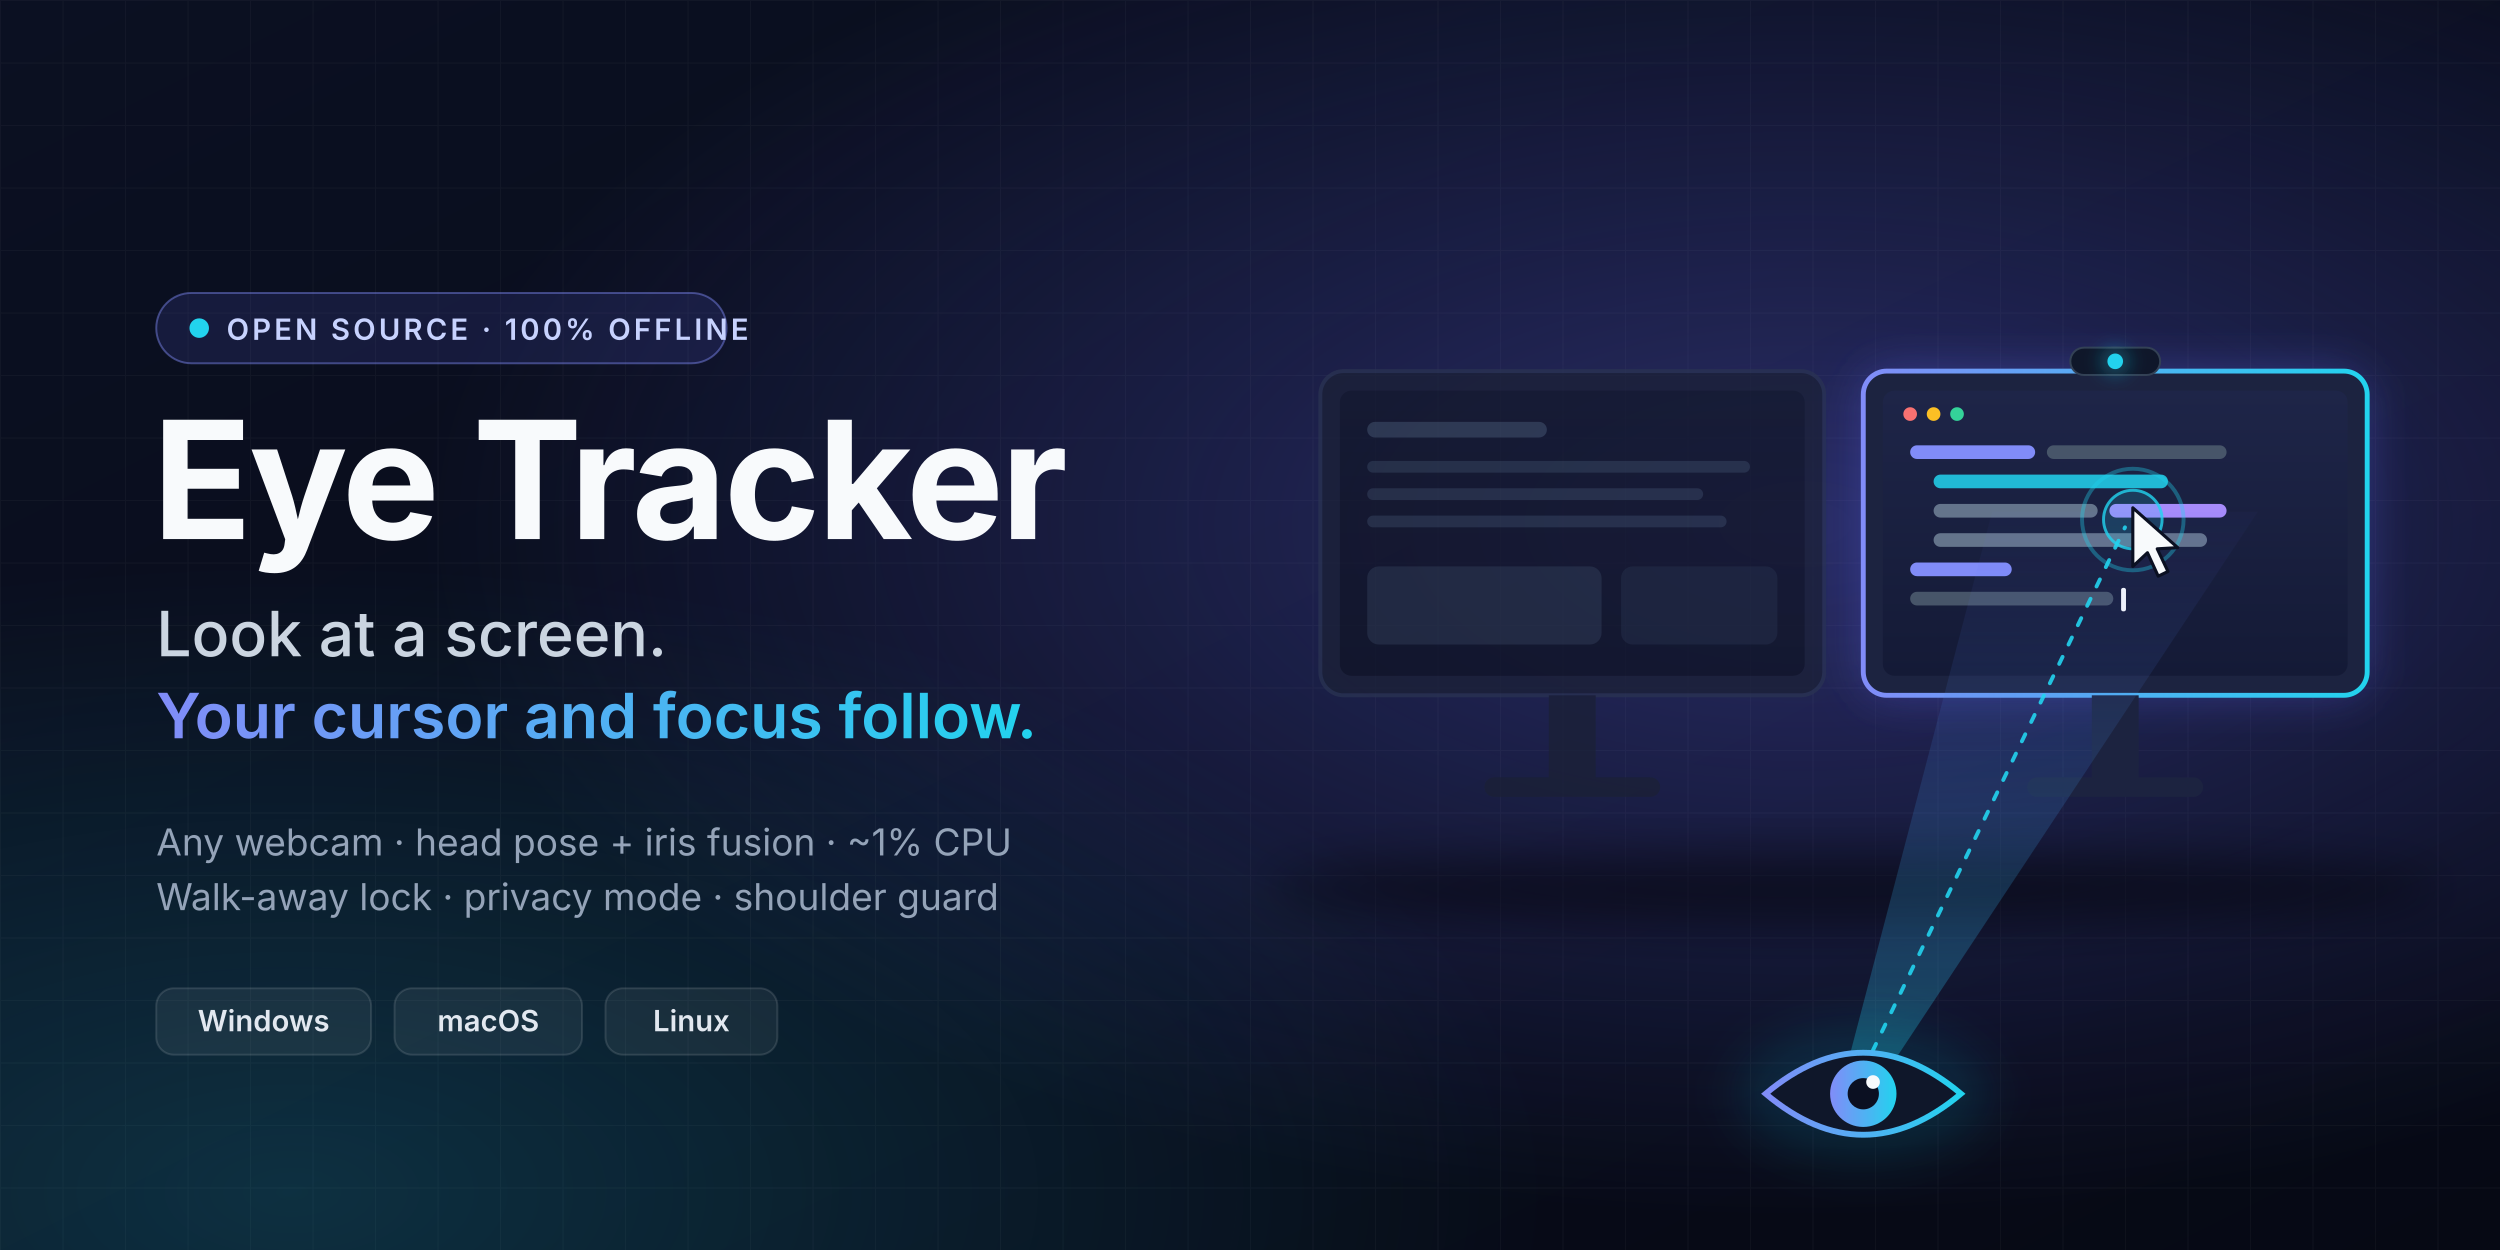
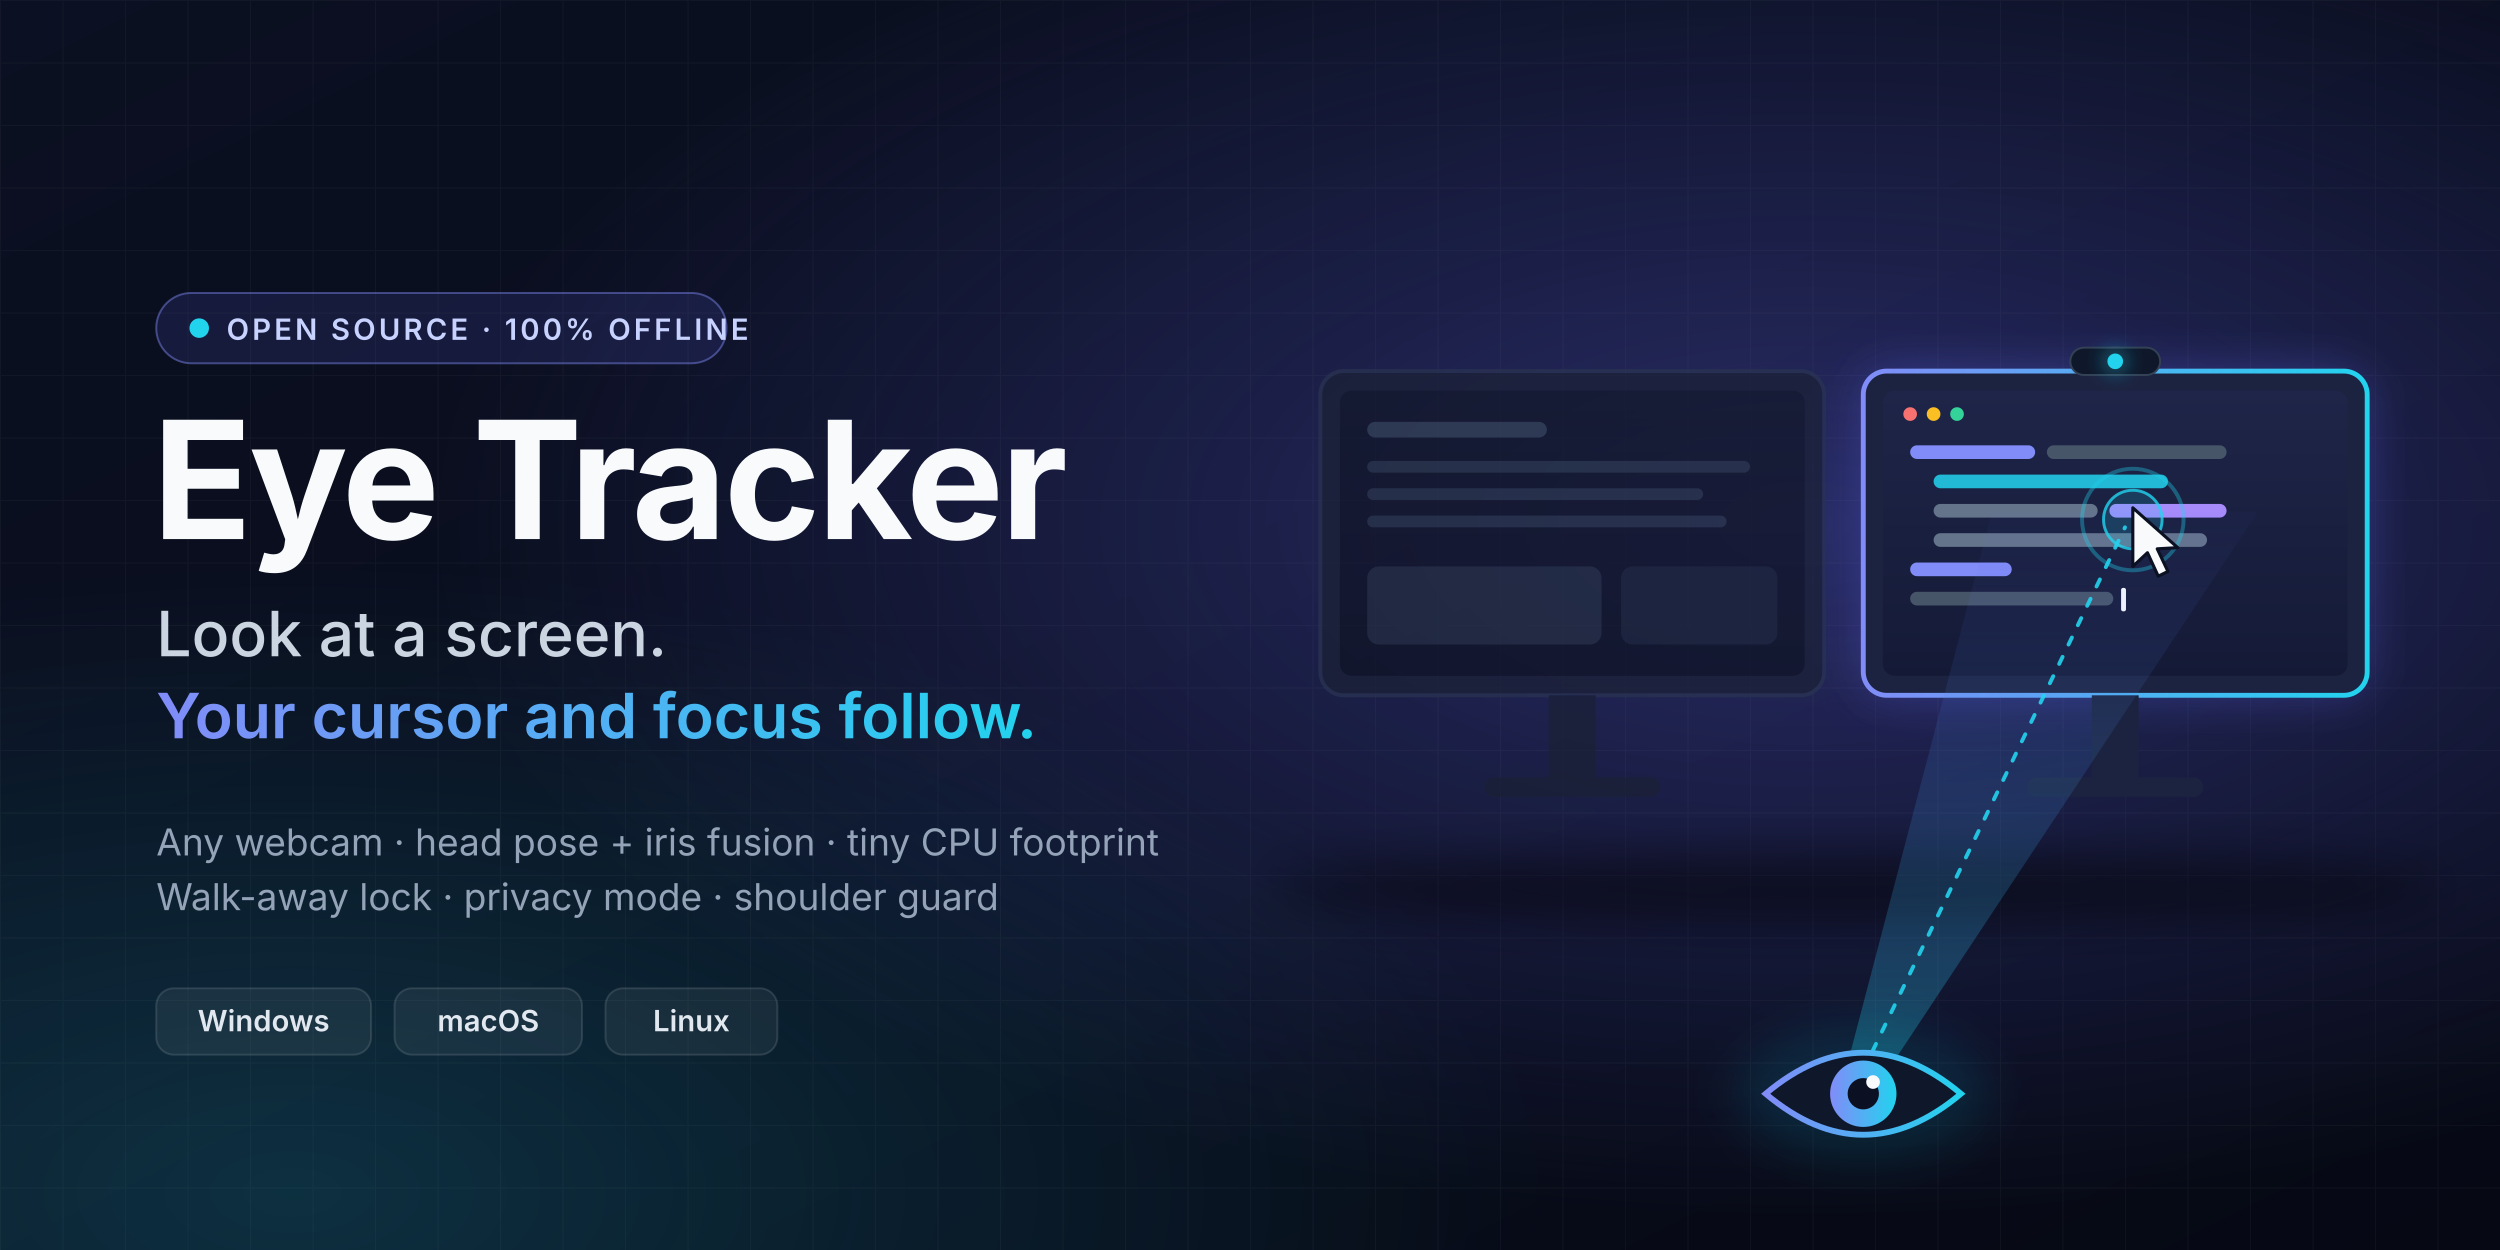
<svg xmlns="http://www.w3.org/2000/svg" width="1280" height="640" viewBox="0 0 1280 640">
  <defs>
    <linearGradient id="bg" x1="0" y1="0" x2="1" y2="1">
      <stop offset="0" stop-color="#0B1022" />
      <stop offset="1" stop-color="#060914" />
    </linearGradient>
    <radialGradient id="glowIndigo" cx="0.72" cy="0.42" r="0.55">
      <stop offset="0" stop-color="#6366F1" stop-opacity="0.35" />
      <stop offset="1" stop-color="#6366F1" stop-opacity="0" />
    </radialGradient>
    <radialGradient id="glowCyan" cx="0.12" cy="0.95" r="0.5">
      <stop offset="0" stop-color="#22D3EE" stop-opacity="0.18" />
      <stop offset="1" stop-color="#22D3EE" stop-opacity="0" />
    </radialGradient>
    <linearGradient id="accent" x1="0" y1="0" x2="1" y2="0">
      <stop offset="0" stop-color="#818CF8" />
      <stop offset="1" stop-color="#22D3EE" />
    </linearGradient>
    <linearGradient id="beam" x1="0" y1="1" x2="0" y2="0">
      <stop offset="0" stop-color="#22D3EE" stop-opacity="0.55" />
      <stop offset="1" stop-color="#6366F1" stop-opacity="0.05" />
    </linearGradient>
    <linearGradient id="screenOn" x1="0" y1="0" x2="0" y2="1">
      <stop offset="0" stop-color="#1E2548" />
      <stop offset="1" stop-color="#141A36" />
    </linearGradient>
    <linearGradient id="screenOff" x1="0" y1="0" x2="0" y2="1">
      <stop offset="0" stop-color="#121729" />
      <stop offset="1" stop-color="#0E1222" />
    </linearGradient>
    <filter id="blur12" x="-50%" y="-50%" width="200%" height="200%">
      <feGaussianBlur stdDeviation="12" />
    </filter>
    <filter id="blur4" x="-50%" y="-50%" width="200%" height="200%">
      <feGaussianBlur stdDeviation="4" />
    </filter>
    <pattern id="grid" width="32" height="32" patternUnits="userSpaceOnUse">
      <path d="M32 0H0V32" fill="none" stroke="#FFFFFF" stroke-opacity="0.035" stroke-width="1" />
    </pattern>
  </defs>
  <rect width="1280" height="640" fill="url(#bg)" />
  <rect width="1280" height="640" fill="url(#grid)" />
  <rect width="1280" height="640" fill="url(#glowIndigo)" />
  <rect width="1280" height="640" fill="url(#glowCyan)" />
  <g font-family="Segoe UI, Inter, Helvetica, Arial, sans-serif">
    <rect x="80" y="150" width="292" height="36" rx="18" fill="#6366F1" fill-opacity="0.14" stroke="#818CF8" stroke-opacity="0.45" />
    <circle cx="102" cy="168" r="5" fill="#22D3EE" />
    <text x="116" y="174" font-size="15" font-weight="600" letter-spacing="1.6" fill="#C7D2FE">OPEN SOURCE · 100% OFFLINE</text>
    <text x="78" y="276" font-size="84" font-weight="700" fill="#F8FAFC" letter-spacing="-1.5">Eye Tracker</text>
    <text x="80" y="336" font-size="32" font-weight="500" fill="#CBD5E1">Look at a screen.</text>
    <text x="80" y="378" font-size="32" font-weight="600" fill="url(#accent)">Your cursor and focus follow.</text>
-     <text x="80" y="438" font-size="19" fill="#94A3B8">Any webcam · head pose + iris fusion · ~1% CPU</text>
+     <text x="80" y="438" font-size="19" fill="#94A3B8">Any webcam · head pose + iris fusion · tiny CPU footprint</text>
    <text x="80" y="466" font-size="19" fill="#94A3B8">Walk-away lock · privacy mode · shoulder guard</text>
    <g font-size="15" font-weight="600" fill="#E2E8F0">
      <rect x="80" y="506" width="110" height="34" rx="9" fill="#FFFFFF" fill-opacity="0.06" stroke="#FFFFFF" stroke-opacity="0.12" />
      <text x="135" y="528" text-anchor="middle">Windows</text>
      <rect x="202" y="506" width="96" height="34" rx="9" fill="#FFFFFF" fill-opacity="0.06" stroke="#FFFFFF" stroke-opacity="0.12" />
      <text x="250" y="528" text-anchor="middle">macOS</text>
      <rect x="310" y="506" width="88" height="34" rx="9" fill="#FFFFFF" fill-opacity="0.06" stroke="#FFFFFF" stroke-opacity="0.12" />
      <text x="354" y="528" text-anchor="middle">Linux</text>
    </g>
  </g>
  <ellipse cx="950" cy="455" rx="300" ry="18" fill="#000000" fill-opacity="0.45" filter="url(#blur12)" />
  <g opacity="0.72">
    <rect x="676" y="190" width="258" height="166" rx="12" fill="#1A2035" stroke="#2A3352" stroke-width="2" />
    <rect x="686" y="200" width="238" height="146" rx="6" fill="url(#screenOff)" />
    <g fill="#334155">
      <rect x="700" y="216" width="92" height="8" rx="4" />
      <rect x="700" y="236" width="196" height="6" rx="3" fill-opacity="0.7" />
      <rect x="700" y="250" width="172" height="6" rx="3" fill-opacity="0.7" />
      <rect x="700" y="264" width="184" height="6" rx="3" fill-opacity="0.7" />
      <rect x="700" y="290" width="120" height="40" rx="6" fill-opacity="0.55" />
      <rect x="830" y="290" width="80" height="40" rx="6" fill-opacity="0.35" />
    </g>
    <rect x="793" y="356" width="24" height="44" fill="#1A2035" />
    <rect x="760" y="398" width="90" height="10" rx="5" fill="#1A2035" />
  </g>
  <rect x="954" y="190" width="258" height="166" rx="12" fill="#6366F1" fill-opacity="0.35" filter="url(#blur12)" />
  <rect x="954" y="190" width="258" height="166" rx="12" fill="#1C2340" stroke="url(#accent)" stroke-width="2.5" />
  <rect x="964" y="200" width="238" height="146" rx="6" fill="url(#screenOn)" />
  <g>
    <circle cx="978" cy="212" r="3.5" fill="#F87171" />
    <circle cx="990" cy="212" r="3.5" fill="#FBBF24" />
    <circle cx="1002" cy="212" r="3.5" fill="#34D399" />
    <rect x="978" y="228" width="64" height="7" rx="3.5" fill="#818CF8" />
    <rect x="1048" y="228" width="92" height="7" rx="3.5" fill="#475569" />
    <rect x="990" y="243" width="120" height="7" rx="3.5" fill="#22D3EE" fill-opacity="0.85" />
    <rect x="990" y="258" width="84" height="7" rx="3.5" fill="#64748B" />
    <rect x="1080" y="258" width="60" height="7" rx="3.5" fill="#A78BFA" />
    <rect x="990" y="273" width="140" height="7" rx="3.5" fill="#64748B" />
    <rect x="978" y="288" width="52" height="7" rx="3.5" fill="#818CF8" />
    <rect x="978" y="303" width="104" height="7" rx="3.5" fill="#475569" />
    <rect x="1086" y="301" width="2.5" height="12" rx="1" fill="#F8FAFC" />
  </g>
  <rect x="1071" y="356" width="24" height="44" fill="#1C2340" />
  <rect x="1038" y="398" width="90" height="10" rx="5" fill="#1C2340" />
  <rect x="1060" y="178" width="46" height="14" rx="7" fill="#0F172A" stroke="#334155" />
  <circle cx="1083" cy="185" r="4" fill="#22D3EE" />
  <circle cx="1083" cy="185" r="8" fill="#22D3EE" fill-opacity="0.25" filter="url(#blur4)" />
  <path d="M944 552 L1020 262 L1156 262 L964 552 Z" fill="url(#beam)" opacity="0.55" />
  <path d="M954 548 L1088 270" stroke="#22D3EE" stroke-width="2" stroke-dasharray="4 7" stroke-linecap="round" opacity="0.9" />
  <circle cx="1092" cy="266" r="26" fill="none" stroke="#22D3EE" stroke-opacity="0.35" stroke-width="2" />
  <circle cx="1092" cy="266" r="15" fill="#22D3EE" fill-opacity="0.16" stroke="#22D3EE" stroke-opacity="0.8" stroke-width="1.5" />
  <path d="M1092 260 l0 30 l7.5 -7 l5.5 12 l5 -2.4 l-5.5 -11.6 l10.5 -0.6 Z" fill="#F8FAFC" stroke="#0B1022" stroke-width="1.6" stroke-linejoin="round" />
  <g transform="translate(954 560)">
    <ellipse rx="64" ry="34" fill="#22D3EE" fill-opacity="0.12" filter="url(#blur12)" />
    <path d="M-50 0 Q0 -42 50 0 Q0 42 -50 0 Z" fill="#0F172A" stroke="url(#accent)" stroke-width="3" />
    <circle r="17" fill="url(#accent)" />
    <circle r="8" fill="#0B1022" />
    <circle cx="5" cy="-6" r="3.5" fill="#F8FAFC" />
  </g>
</svg>
